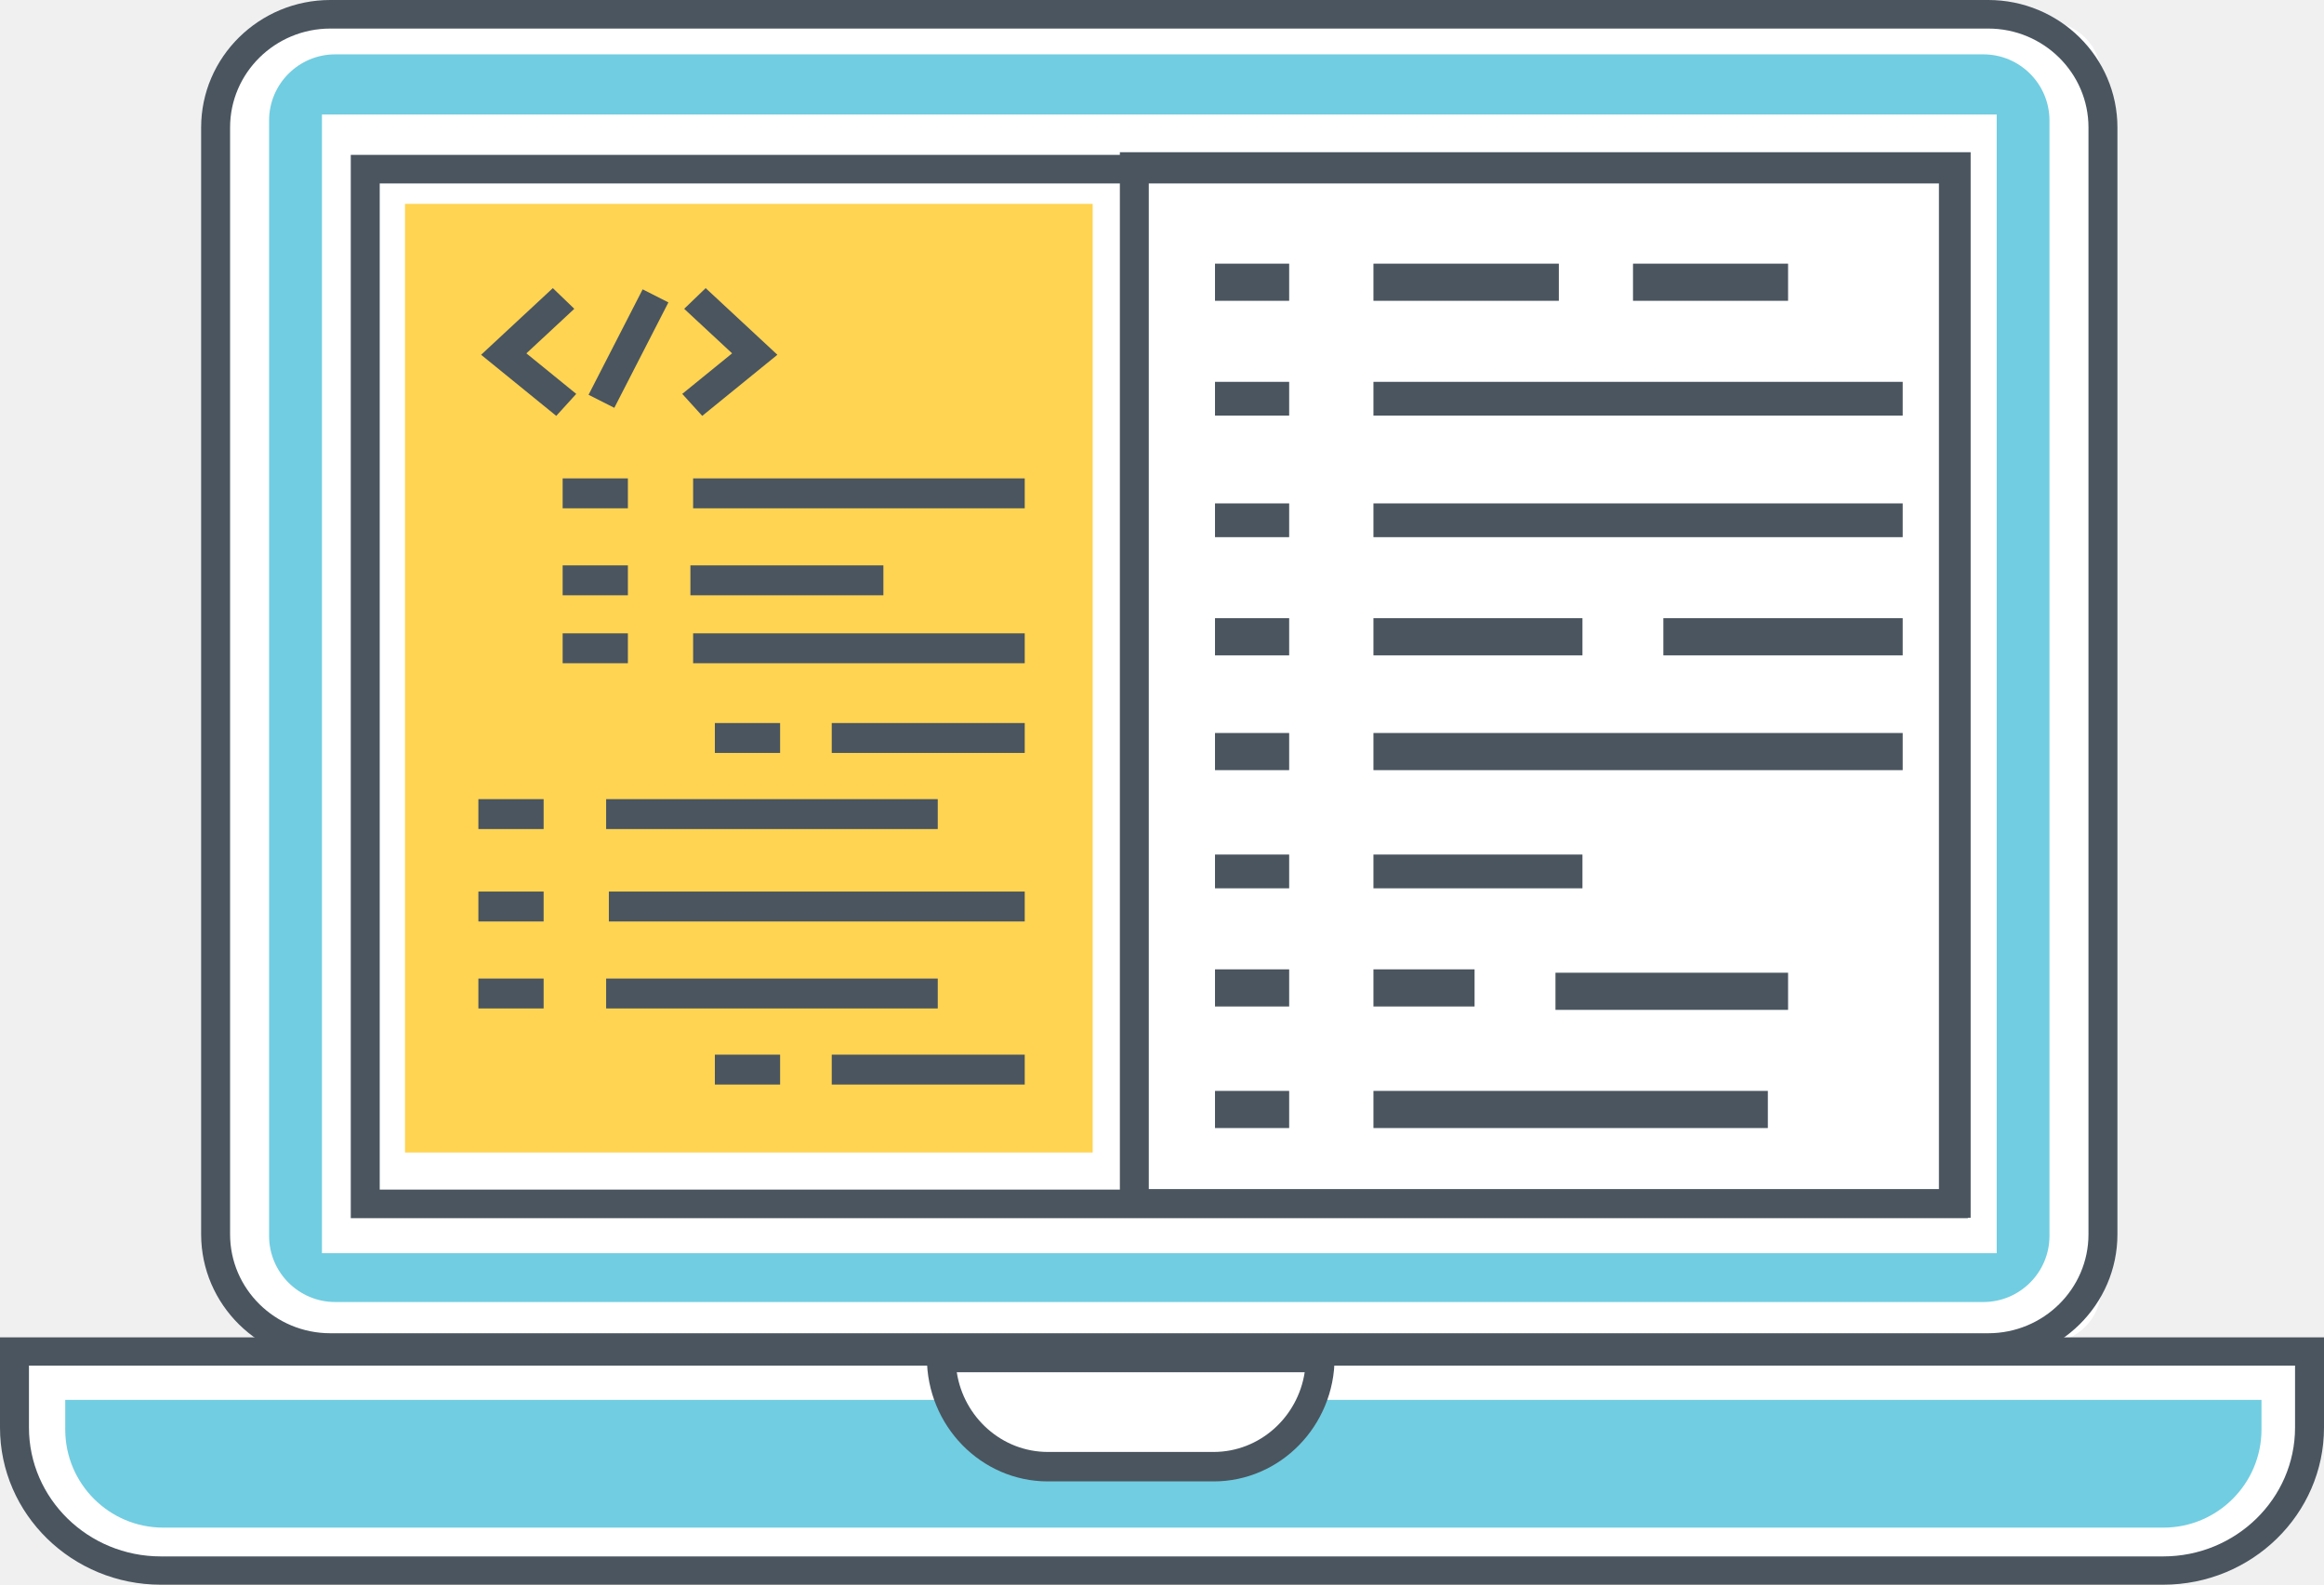
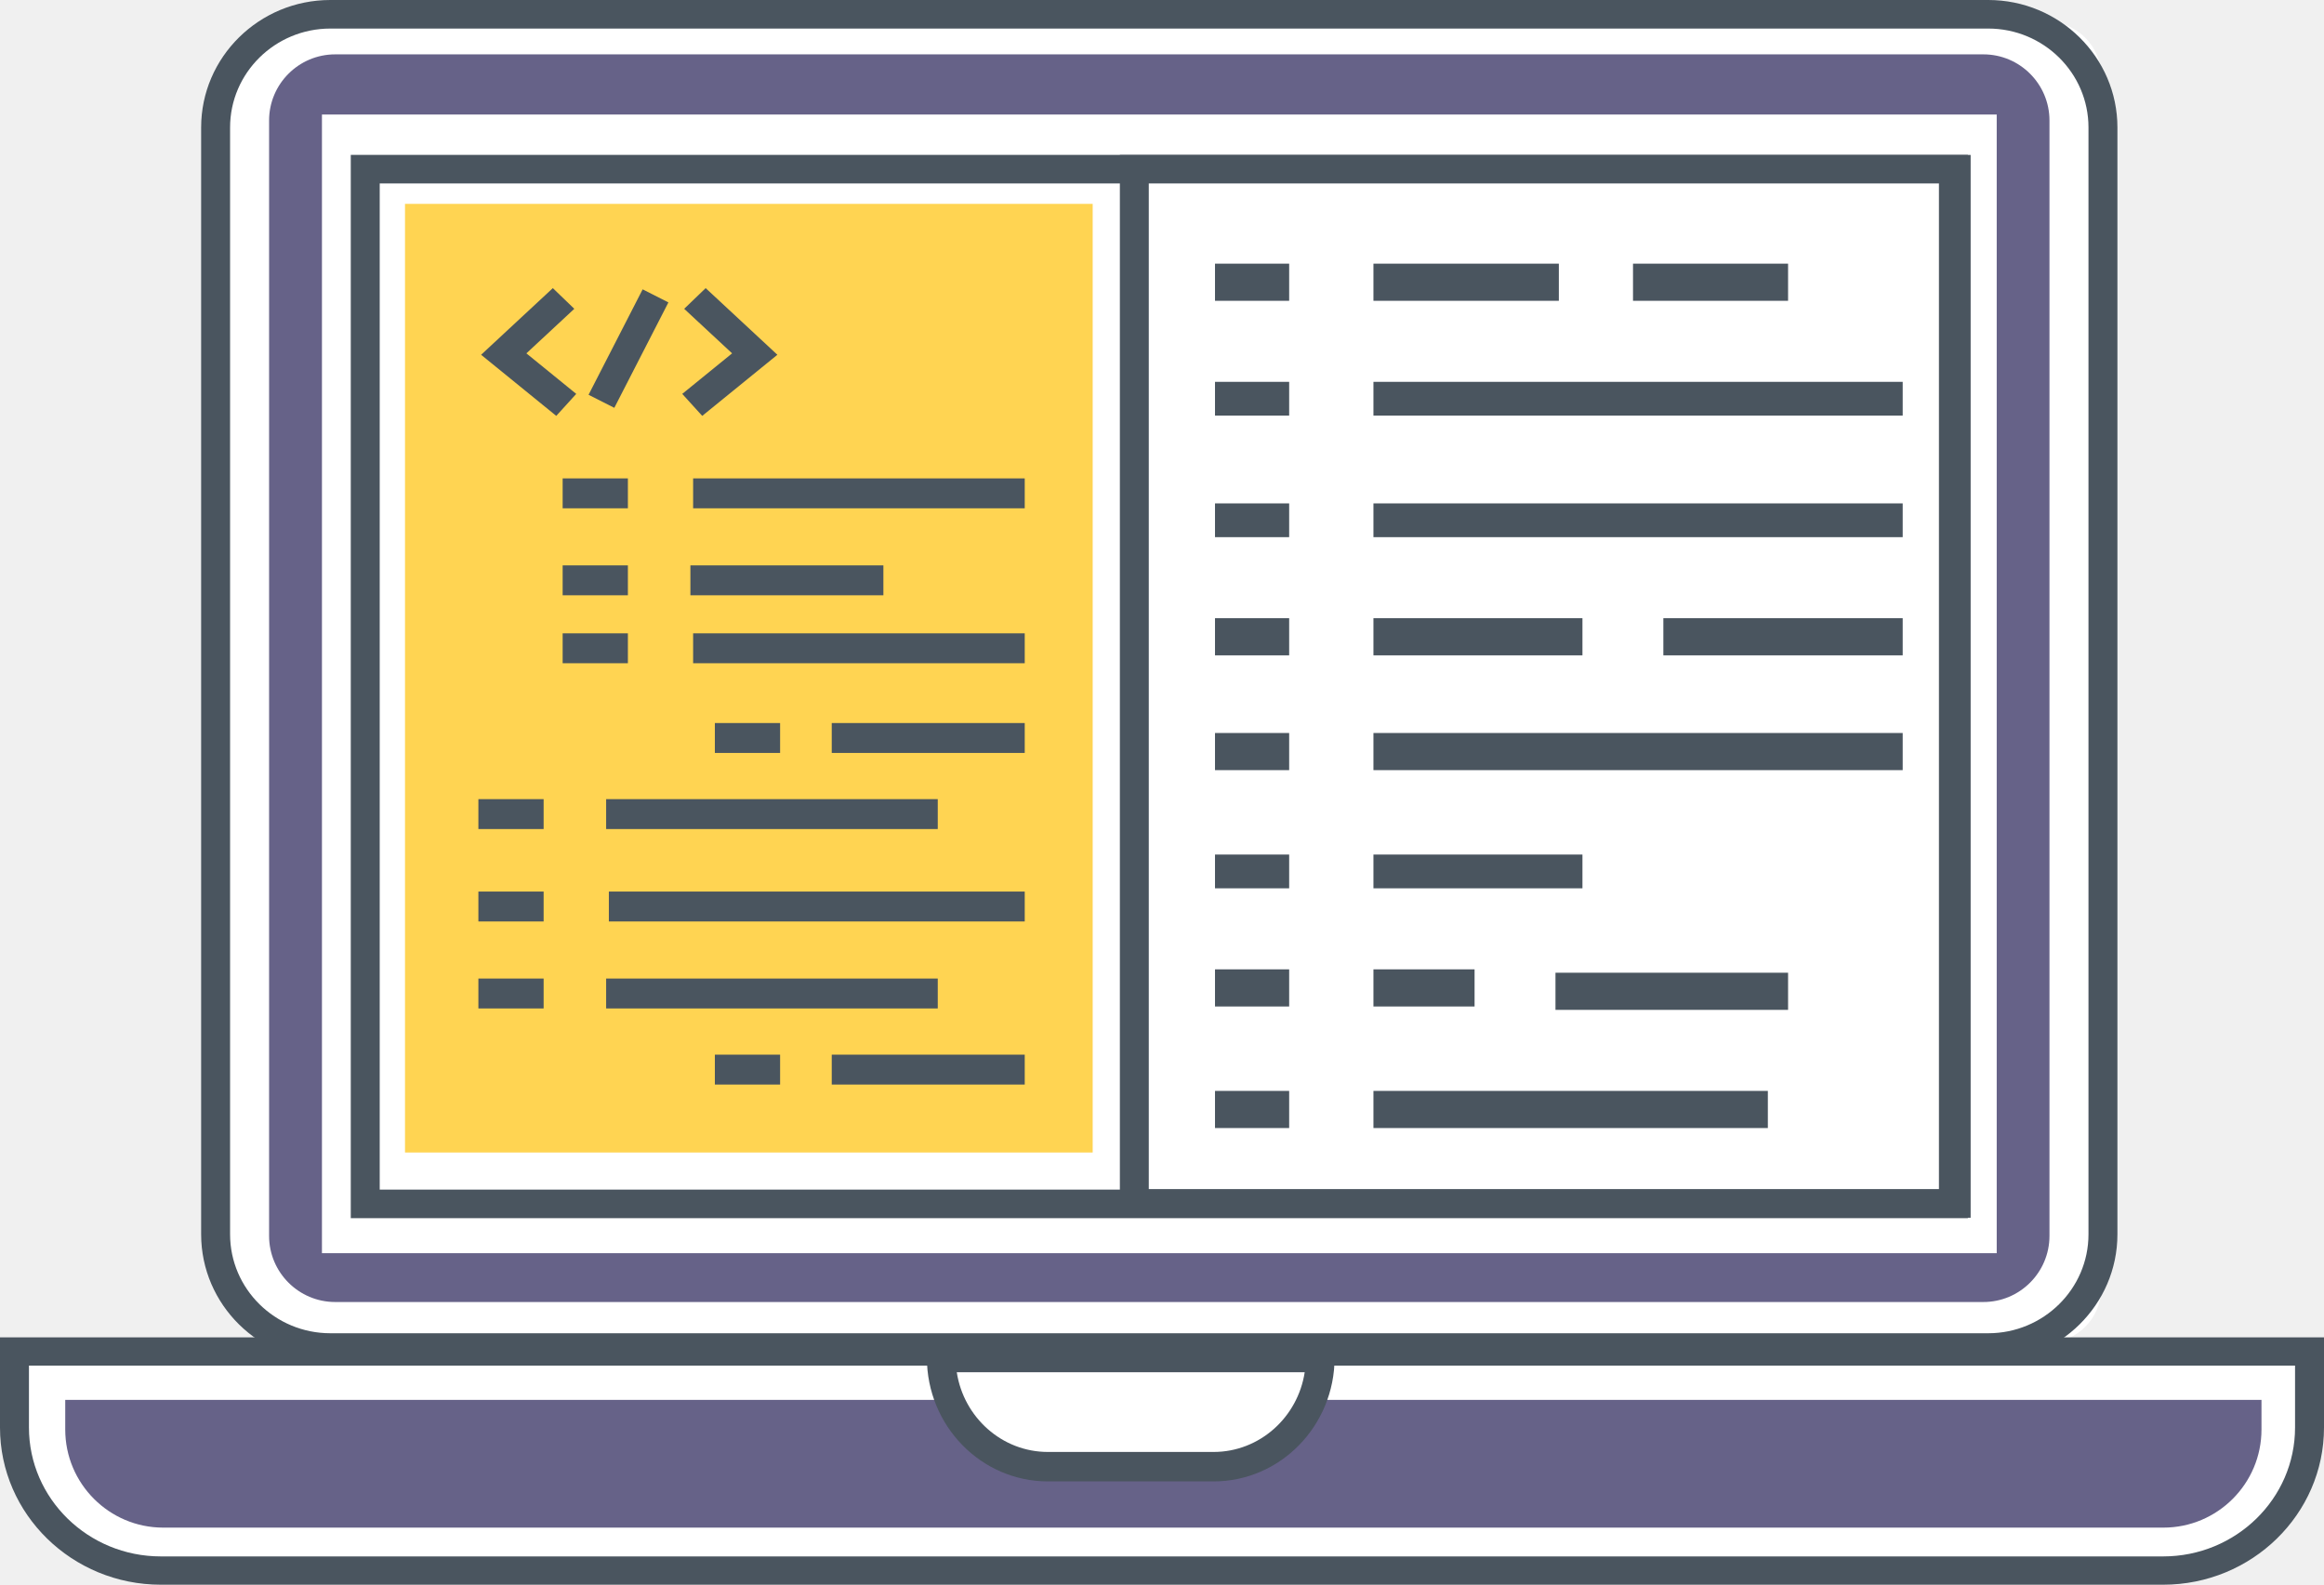
<svg xmlns="http://www.w3.org/2000/svg" width="855px" height="583px" viewBox="0 0 855 583" version="1.1">
  <g id="Page-1" stroke="none" stroke-width="1" fill="none" fill-rule="evenodd">
-     <g id="user-management" transform="translate(0, -2699)" fill-rule="nonzero">
-       <g id="audit-logs" transform="translate(0, 2699)">
-         <polygon id="Path-7" fill="#FFFFFF" points="10.79 497 845.029 501.297 849 537.823 836.205 560.823 809.017 578 774.206 578 50.279 578 27.488 568.487 12.504 551.633 5 530.805 5 501.297 5 497" />
-         <rect id="Rectangle" fill="#FFFFFF" x="83" y="8" width="690" height="486" rx="20" />
-         <path d="M731.474,0 L121.527,0 C95.321,0 74,21.038 74,46.895 L74,454.103 C74,479.962 95.321,501 121.527,501 L731.474,501 C757.681,501 779,479.962 779,454.103 L779,46.895 C779,21.036 757.679,0 731.474,0 Z M768.352,454.103 C768.352,474.168 751.806,490.492 731.474,490.492 L121.527,490.492 C101.192,490.492 84.648,474.168 84.648,454.103 L84.648,46.895 C84.648,26.83 101.194,10.506 121.527,10.506 L731.474,10.506 C751.808,10.506 768.352,26.83 768.352,46.895 L768.352,454.103 Z M129.05,448.15 L723.982,448.15 L723.982,56.981 L129.05,56.981 L129.05,448.15 Z M139.698,67.487 L713.334,67.487 L713.334,437.643 L139.698,437.643 L139.698,67.487 Z" id="Shape" fill="#4A555F" />
-         <path d="M729.688,20 L123.314,20 C109.908,20 99,30.909 99,44.319 L99,454.681 C99,468.09 109.906,479 123.314,479 L729.688,479 C743.092,479 754,468.091 754,454.681 L754,44.319 C754,30.91 743.092,20 729.688,20 Z M734.592,461.035 L118.443,461.035 L118.443,42.131 L734.592,42.131 L734.592,461.035 L734.592,461.035 Z" id="Shape" fill="#71CDE1" />
-         <path d="M0,492 L0,525.19 C0,557.066 26.543,583 59.17,583 L795.832,583 C828.459,583 855,557.066 855,525.19 L855,492 L0,492 Z M844.349,525.19 C844.349,551.329 822.585,572.594 795.832,572.594 L59.17,572.594 C32.417,572.594 10.651,551.329 10.651,525.19 L10.651,502.406 L844.349,502.406 L844.349,525.19 Z" id="Shape" fill="#4A555F" />
-         <path d="M481.717,515 C479.836,518.799 477.355,522.206 474.375,525.189 C467.246,532.325 457.385,536.725 446.496,536.725 L385.242,536.725 C369.85,536.725 356.513,527.922 350.022,515 L24,515 L24,525.898 C24,545.813 40.173,562 60.037,562 L795.929,562 C815.827,562 832,545.813 832,525.898 L832,515 L481.717,515 Z" id="Path" fill="#71CDE1" />
-         <path d="M412,56 L412,448 L725,448 L725,56 L412,56 Z M714.364,437.471 L422.634,437.471 L422.634,66.529 L714.364,66.529 L714.364,437.471 Z" id="Shape" fill="#4A555F" />
-         <rect id="Rectangle" fill="#FFD452" x="149" y="75" width="253" height="349" />
-         <rect id="Rectangle" fill="#4A555F" x="207" y="176" width="24" height="11" />
-         <rect id="Rectangle" fill="#4A555F" x="255" y="176" width="122" height="11" />
-         <rect id="Rectangle" fill="#4A555F" x="207" y="208" width="24" height="11" />
-         <rect id="Rectangle" fill="#4A555F" x="254" y="208" width="71" height="11" />
-         <rect id="Rectangle" fill="#4A555F" x="207" y="233" width="24" height="11" />
-         <rect id="Rectangle" fill="#4A555F" x="255" y="233" width="122" height="11" />
-         <rect id="Rectangle" fill="#4A555F" x="176" y="294" width="24" height="11" />
-         <rect id="Rectangle" fill="#4A555F" x="223" y="294" width="122" height="11" />
-         <rect id="Rectangle" fill="#4A555F" x="176" y="328" width="24" height="11" />
-         <rect id="Rectangle" fill="#4A555F" x="224" y="328" width="153" height="11" />
-         <rect id="Rectangle" fill="#4A555F" x="176" y="360" width="24" height="11" />
-         <rect id="Rectangle" fill="#4A555F" x="223" y="360" width="122" height="11" />
-         <rect id="Rectangle" fill="#4A555F" x="263" y="266" width="24" height="11" />
-         <rect id="Rectangle" fill="#4A555F" x="306" y="266" width="71" height="11" />
-         <rect id="Rectangle" fill="#4A555F" x="263" y="388" width="24" height="11" />
-         <rect id="Rectangle" fill="#4A555F" x="306" y="388" width="71" height="11" />
-         <g id="Group-9" transform="translate(447, 97)" fill="#4A555F">
-           <rect id="Rectangle" x="0" y="0" width="27.284" height="13.664" />
-           <rect id="Rectangle" x="58.289" y="0" width="68.211" height="13.664" />
-           <rect id="Rectangle" x="0" y="43.477" width="27.284" height="12.422" />
-           <rect id="Rectangle" x="58.289" y="43.477" width="194.711" height="12.422" />
-           <rect id="Rectangle" x="0" y="88.195" width="27.284" height="12.422" />
-           <rect id="Rectangle" x="58.289" y="88.195" width="194.711" height="12.422" />
-           <rect id="Rectangle" x="0" y="130.43" width="27.284" height="13.664" />
-           <rect id="Rectangle" x="58.289" y="130.43" width="76.892" height="13.664" />
-           <rect id="Rectangle" x="0" y="172.664" width="27.284" height="13.664" />
-           <rect id="Rectangle" x="58.289" y="172.664" width="194.711" height="13.664" />
-           <rect id="Rectangle" x="0" y="217.383" width="27.284" height="12.422" />
-           <rect id="Rectangle" x="58.289" y="217.383" width="76.892" height="12.422" />
-           <rect id="Rectangle" x="0" y="259.617" width="27.284" height="13.664" />
-           <rect id="Rectangle" x="58.289" y="259.617" width="37.206" height="13.664" />
-           <rect id="Rectangle" x="0" y="304.336" width="27.284" height="13.664" />
-           <rect id="Rectangle" x="58.289" y="304.336" width="145.103" height="13.664" />
-           <rect id="Rectangle" x="153.784" y="0" width="57.049" height="13.664" />
-           <rect id="Rectangle" x="164.946" y="130.43" width="88.054" height="13.664" />
-           <rect id="Rectangle" x="125.26" y="260.859" width="85.574" height="13.664" />
-         </g>
-         <polygon id="Path" fill="#4A555F" points="193.657 129.995 211.286 113.61 203.385 106 177 130.519 204.65 153 212 144.908" />
-         <polygon id="Path" fill="#4A555F" points="259.614 106 251.71 113.61 269.342 129.995 251 144.908 258.348 153 286 130.519" />
-         <polygon id="Rectangle" fill="#4A555F" transform="translate(231.2187, 128.2442) rotate(-62.98653) translate(-231.2187, -128.2442) " points="209.409 122.876 253.001 122.99 253.029 133.613 209.436 133.499" />
-         <path d="M341,494 L341,499.418 C341,524.554 360.974,545 385.525,545 L446.475,545 C471.027,545 491,524.552 491,499.418 L491,494 L341,494 Z M446.475,534.163 L385.525,534.163 C368.61,534.163 354.547,521.43 351.997,504.837 L480.001,504.837 C477.453,521.431 463.387,534.163 446.475,534.163 Z" id="Shape" fill="#4A555F" />
+     <g id="t-audit-logs" fill-rule="nonzero">
+       <polygon id="Path-7" fill="#FFFFFF" points="10.79 497 845.029 501.297 849 537.823 836.205 560.823 809.017 578 774.206 578 50.279 578 27.488 568.487 12.504 551.633 5 530.805 5 501.297 5 497" />
+       <rect id="Rectangle" fill="#FFFFFF" x="83" y="8" width="690" height="486" rx="20" />
+       <path d="M731.474,0 L121.527,0 C95.321,0 74,21.038 74,46.895 L74,454.103 C74,479.962 95.321,501 121.527,501 L731.474,501 C757.681,501 779,479.962 779,454.103 L779,46.895 C779,21.036 757.679,0 731.474,0 Z M768.352,454.103 C768.352,474.168 751.806,490.492 731.474,490.492 L121.527,490.492 C101.192,490.492 84.648,474.168 84.648,454.103 L84.648,46.895 C84.648,26.83 101.194,10.506 121.527,10.506 L731.474,10.506 C751.808,10.506 768.352,26.83 768.352,46.895 L768.352,454.103 Z M129.05,448.15 L723.982,448.15 L723.982,56.981 L129.05,56.981 L129.05,448.15 Z M139.698,67.487 L713.334,67.487 L713.334,437.643 L139.698,437.643 L139.698,67.487 Z" id="Shape" fill="#4A555F" />
+       <path d="M729.688,20 L123.314,20 C109.908,20 99,30.909 99,44.319 L99,454.681 C99,468.09 109.906,479 123.314,479 L729.688,479 C743.092,479 754,468.091 754,454.681 L754,44.319 C754,30.91 743.092,20 729.688,20 Z M734.592,461.035 L118.443,461.035 L118.443,42.131 L734.592,42.131 L734.592,461.035 L734.592,461.035 Z" id="Shape" fill="#666288" />
+       <path d="M0,492 L0,525.19 C0,557.066 26.543,583 59.17,583 L795.832,583 C828.459,583 855,557.066 855,525.19 L855,492 L0,492 Z M844.349,525.19 C844.349,551.329 822.585,572.594 795.832,572.594 L59.17,572.594 C32.417,572.594 10.651,551.329 10.651,525.19 L10.651,502.406 L844.349,502.406 L844.349,525.19 Z" id="Shape" fill="#4A555F" />
+       <path d="M481.717,515 C479.836,518.799 477.355,522.206 474.375,525.189 C467.246,532.325 457.385,536.725 446.496,536.725 L385.242,536.725 C369.85,536.725 356.513,527.922 350.022,515 L24,515 L24,525.898 C24,545.813 40.173,562 60.037,562 L795.929,562 C815.827,562 832,545.813 832,525.898 L832,515 L481.717,515 Z" id="Path" fill="#666288" />
+       <path d="M412,57 L412,448 L725,448 L725,57 L412,57 Z M714.364,437.471 L422.634,437.471 L422.634,66.529 L714.364,66.529 L714.364,437.471 Z" id="Shape" fill="#4A555F" />
+       <rect id="Rectangle" fill="#FFD452" x="149" y="75" width="253" height="349" />
+       <rect id="Rectangle" fill="#4A555F" x="207" y="176" width="24" height="11" />
+       <rect id="Rectangle" fill="#4A555F" x="255" y="176" width="122" height="11" />
+       <rect id="Rectangle" fill="#4A555F" x="207" y="208" width="24" height="11" />
+       <rect id="Rectangle" fill="#4A555F" x="254" y="208" width="71" height="11" />
+       <rect id="Rectangle" fill="#4A555F" x="207" y="233" width="24" height="11" />
+       <rect id="Rectangle" fill="#4A555F" x="255" y="233" width="122" height="11" />
+       <rect id="Rectangle" fill="#4A555F" x="176" y="294" width="24" height="11" />
+       <rect id="Rectangle" fill="#4A555F" x="223" y="294" width="122" height="11" />
+       <rect id="Rectangle" fill="#4A555F" x="176" y="328" width="24" height="11" />
+       <rect id="Rectangle" fill="#4A555F" x="224" y="328" width="153" height="11" />
+       <rect id="Rectangle" fill="#4A555F" x="176" y="360" width="24" height="11" />
+       <rect id="Rectangle" fill="#4A555F" x="223" y="360" width="122" height="11" />
+       <rect id="Rectangle" fill="#4A555F" x="263" y="266" width="24" height="11" />
+       <rect id="Rectangle" fill="#4A555F" x="306" y="266" width="71" height="11" />
+       <rect id="Rectangle" fill="#4A555F" x="263" y="388" width="24" height="11" />
+       <rect id="Rectangle" fill="#4A555F" x="306" y="388" width="71" height="11" />
+       <g id="Group-9" transform="translate(447, 97)" fill="#4A555F">
+         <rect id="Rectangle" x="0" y="0" width="27.284" height="13.664" />
+         <rect id="Rectangle" x="58.289" y="0" width="68.211" height="13.664" />
+         <rect id="Rectangle" x="0" y="43.477" width="27.284" height="12.422" />
+         <rect id="Rectangle" x="58.289" y="43.477" width="194.711" height="12.422" />
+         <rect id="Rectangle" x="0" y="88.195" width="27.284" height="12.422" />
+         <rect id="Rectangle" x="58.289" y="88.195" width="194.711" height="12.422" />
+         <rect id="Rectangle" x="0" y="130.43" width="27.284" height="13.664" />
+         <rect id="Rectangle" x="58.289" y="130.43" width="76.892" height="13.664" />
+         <rect id="Rectangle" x="0" y="172.664" width="27.284" height="13.664" />
+         <rect id="Rectangle" x="58.289" y="172.664" width="194.711" height="13.664" />
+         <rect id="Rectangle" x="0" y="217.383" width="27.284" height="12.422" />
+         <rect id="Rectangle" x="58.289" y="217.383" width="76.892" height="12.422" />
+         <rect id="Rectangle" x="0" y="259.617" width="27.284" height="13.664" />
+         <rect id="Rectangle" x="58.289" y="259.617" width="37.206" height="13.664" />
+         <rect id="Rectangle" x="0" y="304.336" width="27.284" height="13.664" />
+         <rect id="Rectangle" x="58.289" y="304.336" width="145.103" height="13.664" />
+         <rect id="Rectangle" x="153.784" y="0" width="57.049" height="13.664" />
+         <rect id="Rectangle" x="164.946" y="130.43" width="88.054" height="13.664" />
+         <rect id="Rectangle" x="125.26" y="260.859" width="85.574" height="13.664" />
      </g>
+       <polygon id="Path" fill="#4A555F" points="193.657 129.995 211.286 113.61 203.385 106 177 130.519 204.65 153 212 144.908" />
+       <polygon id="Path" fill="#4A555F" points="259.614 106 251.71 113.61 269.342 129.995 251 144.908 258.348 153 286 130.519" />
+       <polygon id="Rectangle" fill="#4A555F" transform="translate(231.2187, 128.2442) rotate(-62.98653) translate(-231.2187, -128.2442) " points="209.409 122.876 253.001 122.99 253.029 133.613 209.436 133.499" />
+       <path d="M341,494 L341,499.418 C341,524.554 360.974,545 385.525,545 L446.475,545 C471.027,545 491,524.552 491,499.418 L491,494 L341,494 Z M446.475,534.163 L385.525,534.163 C368.61,534.163 354.547,521.43 351.997,504.837 L480.001,504.837 C477.453,521.431 463.387,534.163 446.475,534.163 Z" id="Shape" fill="#4A555F" />
    </g>
  </g>
</svg>
